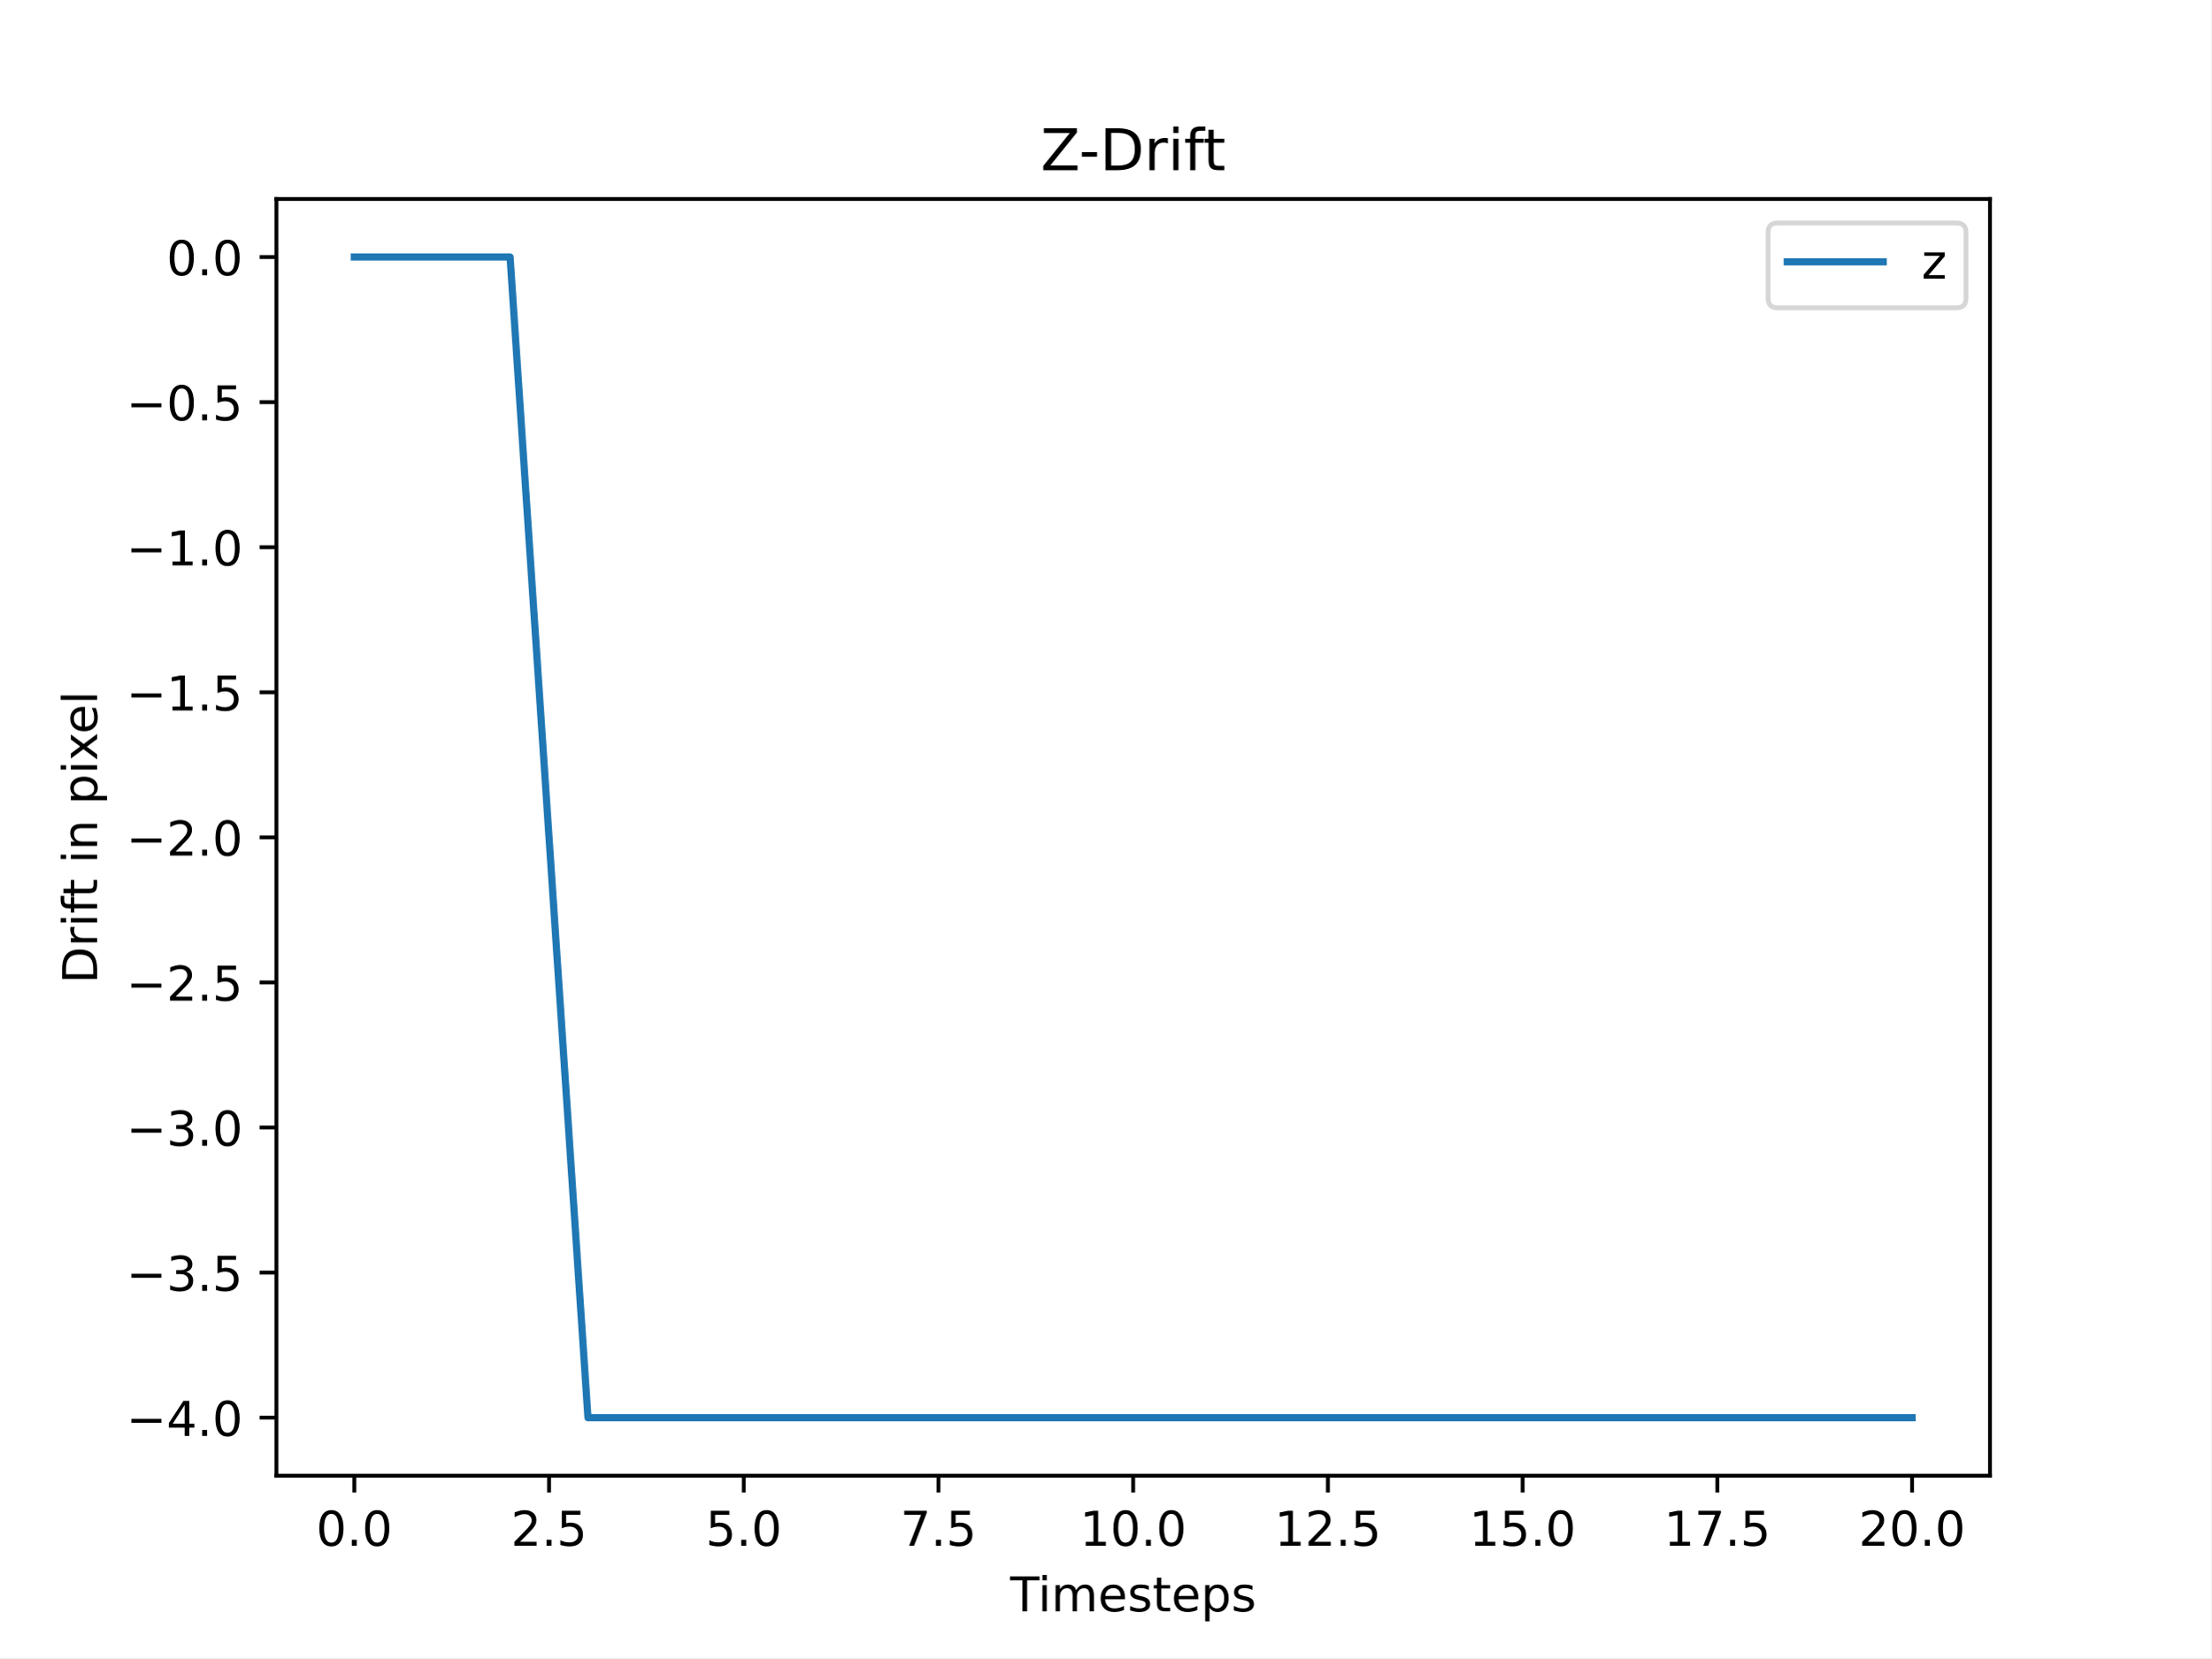
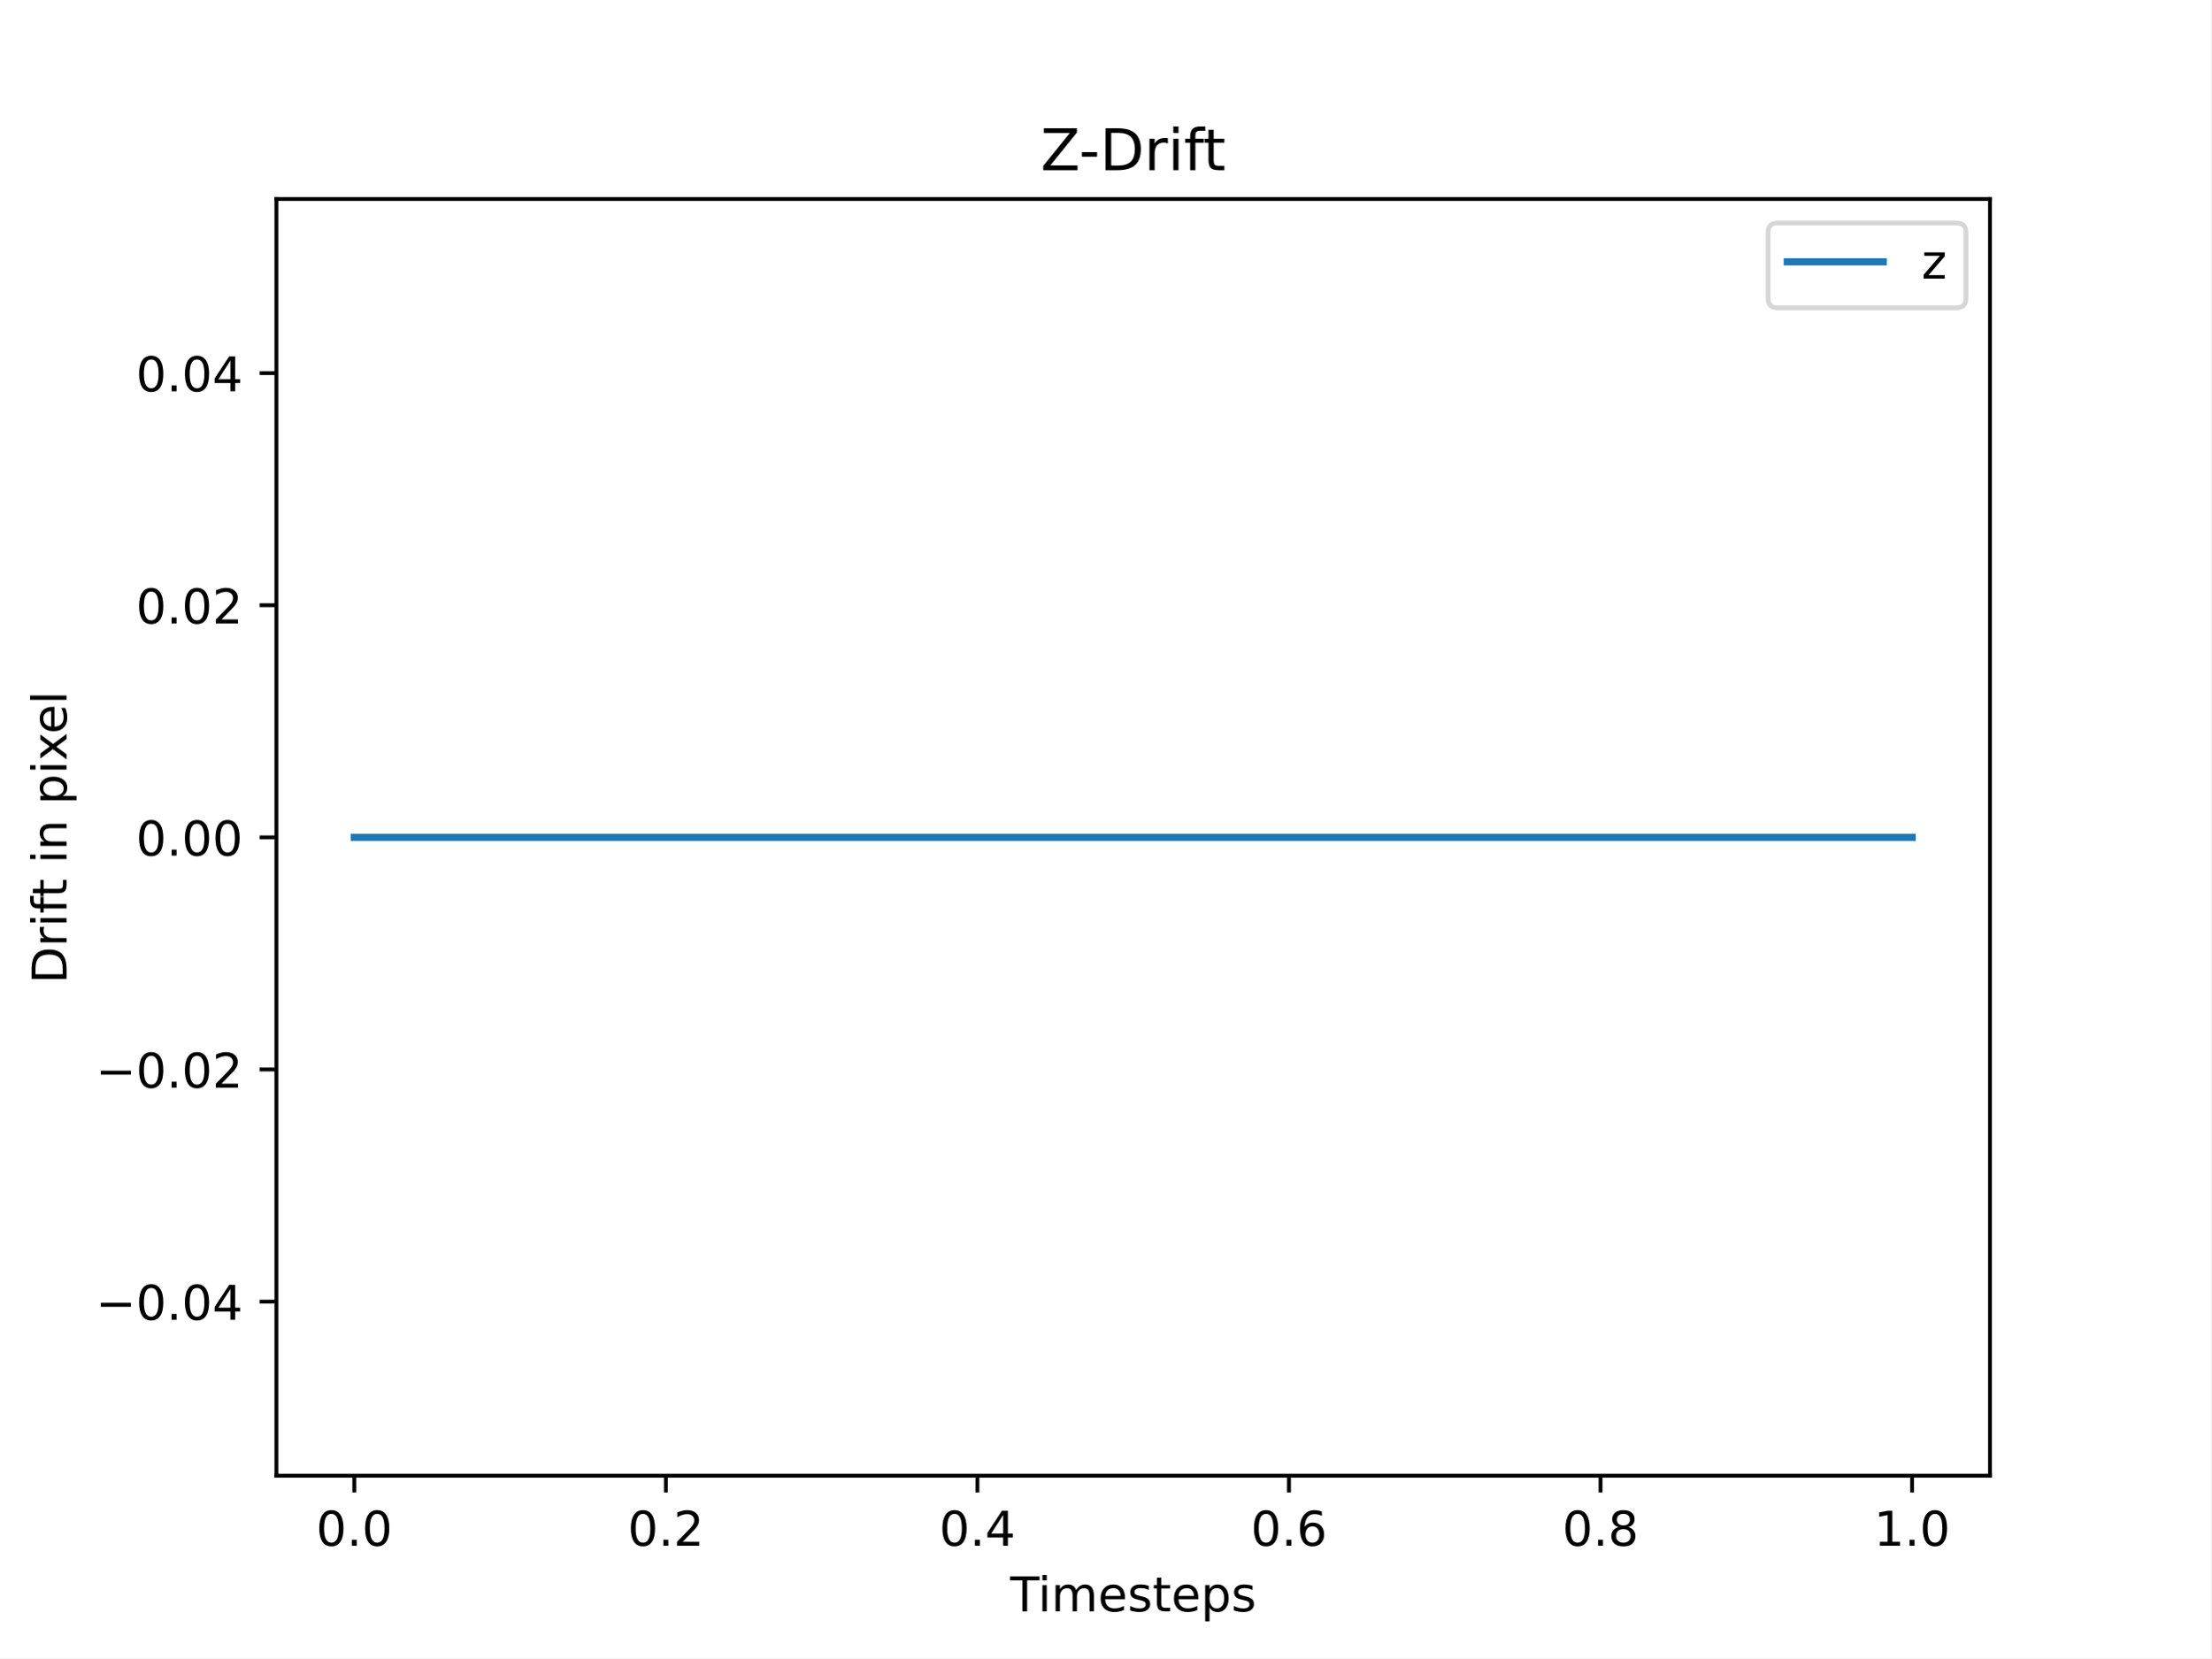
<svg xmlns="http://www.w3.org/2000/svg" xmlns:xlink="http://www.w3.org/1999/xlink" width="460.8pt" height="345.6pt" viewBox="0 0 460.8 345.6" version="1.1">
  <defs>
    <style type="text/css">*{stroke-linejoin: round; stroke-linecap: butt}</style>
  </defs>
  <g id="figure_1">
    <g id="patch_1">
      <path d="M 0 345.6  L 460.8 345.6  L 460.8 0  L 0 0  z " style="fill: #ffffff" />
    </g>
    <g id="axes_1">
      <g id="patch_2">
        <path d="M 57.6 307.584  L 414.72 307.584  L 414.72 41.472  L 57.6 41.472  z " style="fill: #ffffff" />
      </g>
      <g id="matplotlib.axis_1">
        <g id="xtick_1">
          <g id="line2d_1">
            <defs>
-               <path id="m522f5ae86c" d="M 0 0  L 0 3.5  " style="stroke: #000000; stroke-width: 0.8" />
-             </defs>
-             <g>
-               <use xlink:href="#m522f5ae86c" x="73.833" y="307.584" style="stroke: #000000; stroke-width: 0.8" />
+               <path id="ma6474a3405" d="M 0 0  L 0 3.5  " style="stroke: #000000; stroke-width: 0.8" />
+             </defs>
+             <g>
+               <use xlink:href="#ma6474a3405" x="73.833" y="307.584" style="stroke: #000000; stroke-width: 0.8" />
            </g>
          </g>
          <g id="text_1">
            <g transform="translate(65.88116 322.1824) scale(0.1 -0.1)">
              <defs>
                <path id="DejaVuSans-30" d="M 2034 4250  Q 1547 4250 1301 3770  Q 1056 3291 1056 2328  Q 1056 1369 1301 889  Q 1547 409 2034 409  Q 2525 409 2770 889  Q 3016 1369 3016 2328  Q 3016 3291 2770 3770  Q 2525 4250 2034 4250  z M 2034 4750  Q 2819 4750 3233 4129  Q 3647 3509 3647 2328  Q 3647 1150 3233 529  Q 2819 -91 2034 -91  Q 1250 -91 836 529  Q 422 1150 422 2328  Q 422 3509 836 4129  Q 1250 4750 2034 4750  z " transform="scale(0.015625)" />
                <path id="DejaVuSans-2e" d="M 684 794  L 1344 794  L 1344 0  L 684 0  L 684 794  z " transform="scale(0.015625)" />
              </defs>
              <use xlink:href="#DejaVuSans-30" />
              <use xlink:href="#DejaVuSans-2e" transform="translate(63.62305 0)" />
              <use xlink:href="#DejaVuSans-30" transform="translate(95.41016 0)" />
            </g>
          </g>
        </g>
        <g id="xtick_2">
          <g id="line2d_2">
            <g>
-               <use xlink:href="#m522f5ae86c" x="114.415" y="307.584" style="stroke: #000000; stroke-width: 0.8" />
+               <use xlink:href="#ma6474a3405" x="138.764" y="307.584" style="stroke: #000000; stroke-width: 0.8" />
            </g>
          </g>
          <g id="text_2">
-             <g transform="translate(106.463 322.1824) scale(0.1 -0.1)">
+             <g transform="translate(130.8121 322.1824) scale(0.1 -0.1)">
              <defs>
                <path id="DejaVuSans-32" d="M 1228 531  L 3431 531  L 3431 0  L 469 0  L 469 531  Q 828 903 1448 1529  Q 2069 2156 2228 2338  Q 2531 2678 2651 2914  Q 2772 3150 2772 3378  Q 2772 3750 2511 3984  Q 2250 4219 1831 4219  Q 1534 4219 1204 4116  Q 875 4013 500 3803  L 500 4441  Q 881 4594 1212 4672  Q 1544 4750 1819 4750  Q 2544 4750 2975 4387  Q 3406 4025 3406 3419  Q 3406 3131 3298 2873  Q 3191 2616 2906 2266  Q 2828 2175 2409 1742  Q 1991 1309 1228 531  z " transform="scale(0.015625)" />
-                 <path id="DejaVuSans-35" d="M 691 4666  L 3169 4666  L 3169 4134  L 1269 4134  L 1269 2991  Q 1406 3038 1543 3061  Q 1681 3084 1819 3084  Q 2600 3084 3056 2656  Q 3513 2228 3513 1497  Q 3513 744 3044 326  Q 2575 -91 1722 -91  Q 1428 -91 1123 -41  Q 819 9 494 109  L 494 744  Q 775 591 1075 516  Q 1375 441 1709 441  Q 2250 441 2565 725  Q 2881 1009 2881 1497  Q 2881 1984 2565 2268  Q 2250 2553 1709 2553  Q 1456 2553 1204 2497  Q 953 2441 691 2322  L 691 4666  z " transform="scale(0.015625)" />
-               </defs>
-               <use xlink:href="#DejaVuSans-32" />
-               <use xlink:href="#DejaVuSans-2e" transform="translate(63.62305 0)" />
-               <use xlink:href="#DejaVuSans-35" transform="translate(95.41016 0)" />
+               </defs>
+               <use xlink:href="#DejaVuSans-30" />
+               <use xlink:href="#DejaVuSans-2e" transform="translate(63.62305 0)" />
+               <use xlink:href="#DejaVuSans-32" transform="translate(95.41016 0)" />
            </g>
          </g>
        </g>
        <g id="xtick_3">
          <g id="line2d_3">
            <g>
-               <use xlink:href="#m522f5ae86c" x="154.996" y="307.584" style="stroke: #000000; stroke-width: 0.8" />
+               <use xlink:href="#ma6474a3405" x="203.695" y="307.584" style="stroke: #000000; stroke-width: 0.8" />
            </g>
          </g>
          <g id="text_3">
-             <g transform="translate(147.0448 322.1824) scale(0.1 -0.1)">
-               <use xlink:href="#DejaVuSans-35" />
-               <use xlink:href="#DejaVuSans-2e" transform="translate(63.62305 0)" />
-               <use xlink:href="#DejaVuSans-30" transform="translate(95.41016 0)" />
+             <g transform="translate(195.743 322.1824) scale(0.1 -0.1)">
+               <defs>
+                 <path id="DejaVuSans-34" d="M 2419 4116  L 825 1625  L 2419 1625  L 2419 4116  z M 2253 4666  L 3047 4666  L 3047 1625  L 3713 1625  L 3713 1100  L 3047 1100  L 3047 0  L 2419 0  L 2419 1100  L 313 1100  L 313 1709  L 2253 4666  z " transform="scale(0.015625)" />
+               </defs>
+               <use xlink:href="#DejaVuSans-30" />
+               <use xlink:href="#DejaVuSans-2e" transform="translate(63.62305 0)" />
+               <use xlink:href="#DejaVuSans-34" transform="translate(95.41016 0)" />
            </g>
          </g>
        </g>
        <g id="xtick_4">
          <g id="line2d_4">
            <g>
-               <use xlink:href="#m522f5ae86c" x="195.578" y="307.584" style="stroke: #000000; stroke-width: 0.8" />
+               <use xlink:href="#ma6474a3405" x="268.625" y="307.584" style="stroke: #000000; stroke-width: 0.8" />
            </g>
          </g>
          <g id="text_4">
-             <g transform="translate(187.6266 322.1824) scale(0.1 -0.1)">
-               <defs>
-                 <path id="DejaVuSans-37" d="M 525 4666  L 3525 4666  L 3525 4397  L 1831 0  L 1172 0  L 2766 4134  L 525 4134  L 525 4666  z " transform="scale(0.015625)" />
-               </defs>
-               <use xlink:href="#DejaVuSans-37" />
-               <use xlink:href="#DejaVuSans-2e" transform="translate(63.62305 0)" />
-               <use xlink:href="#DejaVuSans-35" transform="translate(95.41016 0)" />
+             <g transform="translate(260.6739 322.1824) scale(0.1 -0.1)">
+               <defs>
+                 <path id="DejaVuSans-36" d="M 2113 2584  Q 1688 2584 1439 2293  Q 1191 2003 1191 1497  Q 1191 994 1439 701  Q 1688 409 2113 409  Q 2538 409 2786 701  Q 3034 994 3034 1497  Q 3034 2003 2786 2293  Q 2538 2584 2113 2584  z M 3366 4563  L 3366 3988  Q 3128 4100 2886 4159  Q 2644 4219 2406 4219  Q 1781 4219 1451 3797  Q 1122 3375 1075 2522  Q 1259 2794 1537 2939  Q 1816 3084 2150 3084  Q 2853 3084 3261 2657  Q 3669 2231 3669 1497  Q 3669 778 3244 343  Q 2819 -91 2113 -91  Q 1303 -91 875 529  Q 447 1150 447 2328  Q 447 3434 972 4092  Q 1497 4750 2381 4750  Q 2619 4750 2861 4703  Q 3103 4656 3366 4563  z " transform="scale(0.015625)" />
+               </defs>
+               <use xlink:href="#DejaVuSans-30" />
+               <use xlink:href="#DejaVuSans-2e" transform="translate(63.62305 0)" />
+               <use xlink:href="#DejaVuSans-36" transform="translate(95.41016 0)" />
            </g>
          </g>
        </g>
        <g id="xtick_5">
          <g id="line2d_5">
            <g>
-               <use xlink:href="#m522f5ae86c" x="236.16" y="307.584" style="stroke: #000000; stroke-width: 0.8" />
+               <use xlink:href="#ma6474a3405" x="333.556" y="307.584" style="stroke: #000000; stroke-width: 0.8" />
            </g>
          </g>
          <g id="text_5">
-             <g transform="translate(225.0272 322.1824) scale(0.1 -0.1)">
-               <defs>
-                 <path id="DejaVuSans-31" d="M 794 531  L 1825 531  L 1825 4091  L 703 3866  L 703 4441  L 1819 4666  L 2450 4666  L 2450 531  L 3481 531  L 3481 0  L 794 0  L 794 531  z " transform="scale(0.015625)" />
-               </defs>
-               <use xlink:href="#DejaVuSans-31" />
-               <use xlink:href="#DejaVuSans-30" transform="translate(63.62305 0)" />
-               <use xlink:href="#DejaVuSans-2e" transform="translate(127.2461 0)" />
-               <use xlink:href="#DejaVuSans-30" transform="translate(159.0332 0)" />
+             <g transform="translate(325.6048 322.1824) scale(0.1 -0.1)">
+               <defs>
+                 <path id="DejaVuSans-38" d="M 2034 2216  Q 1584 2216 1326 1975  Q 1069 1734 1069 1313  Q 1069 891 1326 650  Q 1584 409 2034 409  Q 2484 409 2743 651  Q 3003 894 3003 1313  Q 3003 1734 2745 1975  Q 2488 2216 2034 2216  z M 1403 2484  Q 997 2584 770 2862  Q 544 3141 544 3541  Q 544 4100 942 4425  Q 1341 4750 2034 4750  Q 2731 4750 3128 4425  Q 3525 4100 3525 3541  Q 3525 3141 3298 2862  Q 3072 2584 2669 2484  Q 3125 2378 3379 2068  Q 3634 1759 3634 1313  Q 3634 634 3220 271  Q 2806 -91 2034 -91  Q 1263 -91 848 271  Q 434 634 434 1313  Q 434 1759 690 2068  Q 947 2378 1403 2484  z M 1172 3481  Q 1172 3119 1398 2916  Q 1625 2713 2034 2713  Q 2441 2713 2670 2916  Q 2900 3119 2900 3481  Q 2900 3844 2670 4047  Q 2441 4250 2034 4250  Q 1625 4250 1398 4047  Q 1172 3844 1172 3481  z " transform="scale(0.015625)" />
+               </defs>
+               <use xlink:href="#DejaVuSans-30" />
+               <use xlink:href="#DejaVuSans-2e" transform="translate(63.62305 0)" />
+               <use xlink:href="#DejaVuSans-38" transform="translate(95.41016 0)" />
            </g>
          </g>
        </g>
        <g id="xtick_6">
          <g id="line2d_6">
            <g>
-               <use xlink:href="#m522f5ae86c" x="276.742" y="307.584" style="stroke: #000000; stroke-width: 0.8" />
+               <use xlink:href="#ma6474a3405" x="398.487" y="307.584" style="stroke: #000000; stroke-width: 0.8" />
            </g>
          </g>
          <g id="text_6">
-             <g transform="translate(265.609 322.1824) scale(0.1 -0.1)">
+             <g transform="translate(390.5357 322.1824) scale(0.1 -0.1)">
+               <defs>
+                 <path id="DejaVuSans-31" d="M 794 531  L 1825 531  L 1825 4091  L 703 3866  L 703 4441  L 1819 4666  L 2450 4666  L 2450 531  L 3481 531  L 3481 0  L 794 0  L 794 531  z " transform="scale(0.015625)" />
+               </defs>
              <use xlink:href="#DejaVuSans-31" />
-               <use xlink:href="#DejaVuSans-32" transform="translate(63.62305 0)" />
-               <use xlink:href="#DejaVuSans-2e" transform="translate(127.2461 0)" />
-               <use xlink:href="#DejaVuSans-35" transform="translate(159.0332 0)" />
-             </g>
-           </g>
-         </g>
-         <g id="xtick_7">
-           <g id="line2d_7">
-             <g>
-               <use xlink:href="#m522f5ae86c" x="317.324" y="307.584" style="stroke: #000000; stroke-width: 0.8" />
-             </g>
-           </g>
-           <g id="text_7">
-             <g transform="translate(306.1908 322.1824) scale(0.1 -0.1)">
-               <use xlink:href="#DejaVuSans-31" />
-               <use xlink:href="#DejaVuSans-35" transform="translate(63.62305 0)" />
-               <use xlink:href="#DejaVuSans-2e" transform="translate(127.2461 0)" />
-               <use xlink:href="#DejaVuSans-30" transform="translate(159.0332 0)" />
-             </g>
-           </g>
-         </g>
-         <g id="xtick_8">
-           <g id="line2d_8">
-             <g>
-               <use xlink:href="#m522f5ae86c" x="357.905" y="307.584" style="stroke: #000000; stroke-width: 0.8" />
-             </g>
-           </g>
-           <g id="text_8">
-             <g transform="translate(346.7726 322.1824) scale(0.1 -0.1)">
-               <use xlink:href="#DejaVuSans-31" />
-               <use xlink:href="#DejaVuSans-37" transform="translate(63.62305 0)" />
-               <use xlink:href="#DejaVuSans-2e" transform="translate(127.2461 0)" />
-               <use xlink:href="#DejaVuSans-35" transform="translate(159.0332 0)" />
-             </g>
-           </g>
-         </g>
-         <g id="xtick_9">
-           <g id="line2d_9">
-             <g>
-               <use xlink:href="#m522f5ae86c" x="398.487" y="307.584" style="stroke: #000000; stroke-width: 0.8" />
-             </g>
-           </g>
-           <g id="text_9">
-             <g transform="translate(387.3545 322.1824) scale(0.1 -0.1)">
-               <use xlink:href="#DejaVuSans-32" />
-               <use xlink:href="#DejaVuSans-30" transform="translate(63.62305 0)" />
-               <use xlink:href="#DejaVuSans-2e" transform="translate(127.2461 0)" />
-               <use xlink:href="#DejaVuSans-30" transform="translate(159.0332 0)" />
-             </g>
-           </g>
-         </g>
-         <g id="text_10">
+               <use xlink:href="#DejaVuSans-2e" transform="translate(63.62305 0)" />
+               <use xlink:href="#DejaVuSans-30" transform="translate(95.41016 0)" />
+             </g>
+           </g>
+         </g>
+         <g id="text_7">
          <g transform="translate(210.5061 335.8606) scale(0.1 -0.1)">
            <defs>
              <path id="DejaVuSans-54" d="M -19 4666  L 3928 4666  L 3928 4134  L 2272 4134  L 2272 0  L 1638 0  L 1638 4134  L -19 4134  L -19 4666  z " transform="scale(0.015625)" />
              <path id="DejaVuSans-69" d="M 603 3500  L 1178 3500  L 1178 0  L 603 0  L 603 3500  z M 603 4863  L 1178 4863  L 1178 4134  L 603 4134  L 603 4863  z " transform="scale(0.015625)" />
              <path id="DejaVuSans-6d" d="M 3328 2828  Q 3544 3216 3844 3400  Q 4144 3584 4550 3584  Q 5097 3584 5394 3201  Q 5691 2819 5691 2113  L 5691 0  L 5113 0  L 5113 2094  Q 5113 2597 4934 2840  Q 4756 3084 4391 3084  Q 3944 3084 3684 2787  Q 3425 2491 3425 1978  L 3425 0  L 2847 0  L 2847 2094  Q 2847 2600 2669 2842  Q 2491 3084 2119 3084  Q 1678 3084 1418 2786  Q 1159 2488 1159 1978  L 1159 0  L 581 0  L 581 3500  L 1159 3500  L 1159 2956  Q 1356 3278 1631 3431  Q 1906 3584 2284 3584  Q 2666 3584 2933 3390  Q 3200 3197 3328 2828  z " transform="scale(0.015625)" />
              <path id="DejaVuSans-65" d="M 3597 1894  L 3597 1613  L 953 1613  Q 991 1019 1311 708  Q 1631 397 2203 397  Q 2534 397 2845 478  Q 3156 559 3463 722  L 3463 178  Q 3153 47 2828 -22  Q 2503 -91 2169 -91  Q 1331 -91 842 396  Q 353 884 353 1716  Q 353 2575 817 3079  Q 1281 3584 2069 3584  Q 2775 3584 3186 3129  Q 3597 2675 3597 1894  z M 3022 2063  Q 3016 2534 2758 2815  Q 2500 3097 2075 3097  Q 1594 3097 1305 2825  Q 1016 2553 972 2059  L 3022 2063  z " transform="scale(0.015625)" />
              <path id="DejaVuSans-73" d="M 2834 3397  L 2834 2853  Q 2591 2978 2328 3040  Q 2066 3103 1784 3103  Q 1356 3103 1142 2972  Q 928 2841 928 2578  Q 928 2378 1081 2264  Q 1234 2150 1697 2047  L 1894 2003  Q 2506 1872 2764 1633  Q 3022 1394 3022 966  Q 3022 478 2636 193  Q 2250 -91 1575 -91  Q 1294 -91 989 -36  Q 684 19 347 128  L 347 722  Q 666 556 975 473  Q 1284 391 1588 391  Q 1994 391 2212 530  Q 2431 669 2431 922  Q 2431 1156 2273 1281  Q 2116 1406 1581 1522  L 1381 1569  Q 847 1681 609 1914  Q 372 2147 372 2553  Q 372 3047 722 3315  Q 1072 3584 1716 3584  Q 2034 3584 2315 3537  Q 2597 3491 2834 3397  z " transform="scale(0.015625)" />
              <path id="DejaVuSans-74" d="M 1172 4494  L 1172 3500  L 2356 3500  L 2356 3053  L 1172 3053  L 1172 1153  Q 1172 725 1289 603  Q 1406 481 1766 481  L 2356 481  L 2356 0  L 1766 0  Q 1100 0 847 248  Q 594 497 594 1153  L 594 3053  L 172 3053  L 172 3500  L 594 3500  L 594 4494  L 1172 4494  z " transform="scale(0.015625)" />
              <path id="DejaVuSans-70" d="M 1159 525  L 1159 -1331  L 581 -1331  L 581 3500  L 1159 3500  L 1159 2969  Q 1341 3281 1617 3432  Q 1894 3584 2278 3584  Q 2916 3584 3314 3078  Q 3713 2572 3713 1747  Q 3713 922 3314 415  Q 2916 -91 2278 -91  Q 1894 -91 1617 61  Q 1341 213 1159 525  z M 3116 1747  Q 3116 2381 2855 2742  Q 2594 3103 2138 3103  Q 1681 3103 1420 2742  Q 1159 2381 1159 1747  Q 1159 1113 1420 752  Q 1681 391 2138 391  Q 2594 391 2855 752  Q 3116 1113 3116 1747  z " transform="scale(0.015625)" />
            </defs>
            <use xlink:href="#DejaVuSans-54" />
            <use xlink:href="#DejaVuSans-69" transform="translate(57.95898 0)" />
            <use xlink:href="#DejaVuSans-6d" transform="translate(85.74219 0)" />
            <use xlink:href="#DejaVuSans-65" transform="translate(183.1543 0)" />
            <use xlink:href="#DejaVuSans-73" transform="translate(244.6777 0)" />
            <use xlink:href="#DejaVuSans-74" transform="translate(296.7773 0)" />
            <use xlink:href="#DejaVuSans-65" transform="translate(335.9863 0)" />
            <use xlink:href="#DejaVuSans-70" transform="translate(397.5098 0)" />
            <use xlink:href="#DejaVuSans-73" transform="translate(460.9863 0)" />
          </g>
        </g>
      </g>
      <g id="matplotlib.axis_2">
        <g id="ytick_1">
-           <g id="line2d_10">
-             <defs>
-               <path id="mb7d7c03140" d="M 0 0  L -3.5 0  " style="stroke: #000000; stroke-width: 0.8" />
-             </defs>
-             <g>
-               <use xlink:href="#mb7d7c03140" x="57.6" y="295.488" style="stroke: #000000; stroke-width: 0.8" />
-             </g>
-           </g>
-           <g id="text_11">
-             <g transform="translate(26.31719 299.2872) scale(0.1 -0.1)">
+           <g id="line2d_7">
+             <defs>
+               <path id="m5d38844bef" d="M 0 0  L -3.5 0  " style="stroke: #000000; stroke-width: 0.8" />
+             </defs>
+             <g>
+               <use xlink:href="#m5d38844bef" x="57.6" y="271.296" style="stroke: #000000; stroke-width: 0.8" />
+             </g>
+           </g>
+           <g id="text_8">
+             <g transform="translate(19.95469 275.0952) scale(0.1 -0.1)">
              <defs>
                <path id="DejaVuSans-2212" d="M 678 2272  L 4684 2272  L 4684 1741  L 678 1741  L 678 2272  z " transform="scale(0.015625)" />
-                 <path id="DejaVuSans-34" d="M 2419 4116  L 825 1625  L 2419 1625  L 2419 4116  z M 2253 4666  L 3047 4666  L 3047 1625  L 3713 1625  L 3713 1100  L 3047 1100  L 3047 0  L 2419 0  L 2419 1100  L 313 1100  L 313 1709  L 2253 4666  z " transform="scale(0.015625)" />
-               </defs>
-               <use xlink:href="#DejaVuSans-2212" />
-               <use xlink:href="#DejaVuSans-34" transform="translate(83.78906 0)" />
-               <use xlink:href="#DejaVuSans-2e" transform="translate(147.4121 0)" />
-               <use xlink:href="#DejaVuSans-30" transform="translate(179.1992 0)" />
-             </g>
-           </g>
-         </g>
-         <g id="ytick_2">
-           <g id="line2d_11">
-             <g>
-               <use xlink:href="#mb7d7c03140" x="57.6" y="265.248" style="stroke: #000000; stroke-width: 0.8" />
-             </g>
-           </g>
-           <g id="text_12">
-             <g transform="translate(26.31719 269.0472) scale(0.1 -0.1)">
-               <defs>
-                 <path id="DejaVuSans-33" d="M 2597 2516  Q 3050 2419 3304 2112  Q 3559 1806 3559 1356  Q 3559 666 3084 287  Q 2609 -91 1734 -91  Q 1441 -91 1130 -33  Q 819 25 488 141  L 488 750  Q 750 597 1062 519  Q 1375 441 1716 441  Q 2309 441 2620 675  Q 2931 909 2931 1356  Q 2931 1769 2642 2001  Q 2353 2234 1838 2234  L 1294 2234  L 1294 2753  L 1863 2753  Q 2328 2753 2575 2939  Q 2822 3125 2822 3475  Q 2822 3834 2567 4026  Q 2313 4219 1838 4219  Q 1578 4219 1281 4162  Q 984 4106 628 3988  L 628 4550  Q 988 4650 1302 4700  Q 1616 4750 1894 4750  Q 2613 4750 3031 4423  Q 3450 4097 3450 3541  Q 3450 3153 3228 2886  Q 3006 2619 2597 2516  z " transform="scale(0.015625)" />
-               </defs>
-               <use xlink:href="#DejaVuSans-2212" />
-               <use xlink:href="#DejaVuSans-33" transform="translate(83.78906 0)" />
-               <use xlink:href="#DejaVuSans-2e" transform="translate(147.4121 0)" />
-               <use xlink:href="#DejaVuSans-35" transform="translate(179.1992 0)" />
-             </g>
-           </g>
-         </g>
-         <g id="ytick_3">
-           <g id="line2d_12">
-             <g>
-               <use xlink:href="#mb7d7c03140" x="57.6" y="235.008" style="stroke: #000000; stroke-width: 0.8" />
-             </g>
-           </g>
-           <g id="text_13">
-             <g transform="translate(26.31719 238.8072) scale(0.1 -0.1)">
-               <use xlink:href="#DejaVuSans-2212" />
-               <use xlink:href="#DejaVuSans-33" transform="translate(83.78906 0)" />
-               <use xlink:href="#DejaVuSans-2e" transform="translate(147.4121 0)" />
-               <use xlink:href="#DejaVuSans-30" transform="translate(179.1992 0)" />
-             </g>
-           </g>
-         </g>
-         <g id="ytick_4">
-           <g id="line2d_13">
-             <g>
-               <use xlink:href="#mb7d7c03140" x="57.6" y="204.768" style="stroke: #000000; stroke-width: 0.8" />
-             </g>
-           </g>
-           <g id="text_14">
-             <g transform="translate(26.31719 208.5672) scale(0.1 -0.1)">
-               <use xlink:href="#DejaVuSans-2212" />
-               <use xlink:href="#DejaVuSans-32" transform="translate(83.78906 0)" />
-               <use xlink:href="#DejaVuSans-2e" transform="translate(147.4121 0)" />
-               <use xlink:href="#DejaVuSans-35" transform="translate(179.1992 0)" />
-             </g>
-           </g>
-         </g>
-         <g id="ytick_5">
-           <g id="line2d_14">
-             <g>
-               <use xlink:href="#mb7d7c03140" x="57.6" y="174.528" style="stroke: #000000; stroke-width: 0.8" />
-             </g>
-           </g>
-           <g id="text_15">
-             <g transform="translate(26.31719 178.3272) scale(0.1 -0.1)">
-               <use xlink:href="#DejaVuSans-2212" />
-               <use xlink:href="#DejaVuSans-32" transform="translate(83.78906 0)" />
-               <use xlink:href="#DejaVuSans-2e" transform="translate(147.4121 0)" />
-               <use xlink:href="#DejaVuSans-30" transform="translate(179.1992 0)" />
-             </g>
-           </g>
-         </g>
-         <g id="ytick_6">
-           <g id="line2d_15">
-             <g>
-               <use xlink:href="#mb7d7c03140" x="57.6" y="144.288" style="stroke: #000000; stroke-width: 0.8" />
-             </g>
-           </g>
-           <g id="text_16">
-             <g transform="translate(26.31719 148.0872) scale(0.1 -0.1)">
-               <use xlink:href="#DejaVuSans-2212" />
-               <use xlink:href="#DejaVuSans-31" transform="translate(83.78906 0)" />
-               <use xlink:href="#DejaVuSans-2e" transform="translate(147.4121 0)" />
-               <use xlink:href="#DejaVuSans-35" transform="translate(179.1992 0)" />
-             </g>
-           </g>
-         </g>
-         <g id="ytick_7">
-           <g id="line2d_16">
-             <g>
-               <use xlink:href="#mb7d7c03140" x="57.6" y="114.048" style="stroke: #000000; stroke-width: 0.8" />
-             </g>
-           </g>
-           <g id="text_17">
-             <g transform="translate(26.31719 117.8472) scale(0.1 -0.1)">
-               <use xlink:href="#DejaVuSans-2212" />
-               <use xlink:href="#DejaVuSans-31" transform="translate(83.78906 0)" />
-               <use xlink:href="#DejaVuSans-2e" transform="translate(147.4121 0)" />
-               <use xlink:href="#DejaVuSans-30" transform="translate(179.1992 0)" />
-             </g>
-           </g>
-         </g>
-         <g id="ytick_8">
-           <g id="line2d_17">
-             <g>
-               <use xlink:href="#mb7d7c03140" x="57.6" y="83.808" style="stroke: #000000; stroke-width: 0.8" />
-             </g>
-           </g>
-           <g id="text_18">
-             <g transform="translate(26.31719 87.60722) scale(0.1 -0.1)">
+               </defs>
              <use xlink:href="#DejaVuSans-2212" />
              <use xlink:href="#DejaVuSans-30" transform="translate(83.78906 0)" />
              <use xlink:href="#DejaVuSans-2e" transform="translate(147.4121 0)" />
-               <use xlink:href="#DejaVuSans-35" transform="translate(179.1992 0)" />
-             </g>
-           </g>
-         </g>
-         <g id="ytick_9">
-           <g id="line2d_18">
-             <g>
-               <use xlink:href="#mb7d7c03140" x="57.6" y="53.568" style="stroke: #000000; stroke-width: 0.8" />
-             </g>
-           </g>
-           <g id="text_19">
-             <g transform="translate(34.69687 57.36722) scale(0.1 -0.1)">
-               <use xlink:href="#DejaVuSans-30" />
-               <use xlink:href="#DejaVuSans-2e" transform="translate(63.62305 0)" />
-               <use xlink:href="#DejaVuSans-30" transform="translate(95.41016 0)" />
-             </g>
-           </g>
-         </g>
-         <g id="text_20">
-           <g transform="translate(20.2375 205.0233) rotate(-90) scale(0.1 -0.1)">
+               <use xlink:href="#DejaVuSans-30" transform="translate(179.1992 0)" />
+               <use xlink:href="#DejaVuSans-34" transform="translate(242.8223 0)" />
+             </g>
+           </g>
+         </g>
+         <g id="ytick_2">
+           <g id="line2d_8">
+             <g>
+               <use xlink:href="#m5d38844bef" x="57.6" y="222.912" style="stroke: #000000; stroke-width: 0.8" />
+             </g>
+           </g>
+           <g id="text_9">
+             <g transform="translate(19.95469 226.7112) scale(0.1 -0.1)">
+               <use xlink:href="#DejaVuSans-2212" />
+               <use xlink:href="#DejaVuSans-30" transform="translate(83.78906 0)" />
+               <use xlink:href="#DejaVuSans-2e" transform="translate(147.4121 0)" />
+               <use xlink:href="#DejaVuSans-30" transform="translate(179.1992 0)" />
+               <use xlink:href="#DejaVuSans-32" transform="translate(242.8223 0)" />
+             </g>
+           </g>
+         </g>
+         <g id="ytick_3">
+           <g id="line2d_9">
+             <g>
+               <use xlink:href="#m5d38844bef" x="57.6" y="174.528" style="stroke: #000000; stroke-width: 0.8" />
+             </g>
+           </g>
+           <g id="text_10">
+             <g transform="translate(28.33438 178.3272) scale(0.1 -0.1)">
+               <use xlink:href="#DejaVuSans-30" />
+               <use xlink:href="#DejaVuSans-2e" transform="translate(63.62305 0)" />
+               <use xlink:href="#DejaVuSans-30" transform="translate(95.41016 0)" />
+               <use xlink:href="#DejaVuSans-30" transform="translate(159.0332 0)" />
+             </g>
+           </g>
+         </g>
+         <g id="ytick_4">
+           <g id="line2d_10">
+             <g>
+               <use xlink:href="#m5d38844bef" x="57.6" y="126.144" style="stroke: #000000; stroke-width: 0.8" />
+             </g>
+           </g>
+           <g id="text_11">
+             <g transform="translate(28.33438 129.9432) scale(0.1 -0.1)">
+               <use xlink:href="#DejaVuSans-30" />
+               <use xlink:href="#DejaVuSans-2e" transform="translate(63.62305 0)" />
+               <use xlink:href="#DejaVuSans-30" transform="translate(95.41016 0)" />
+               <use xlink:href="#DejaVuSans-32" transform="translate(159.0332 0)" />
+             </g>
+           </g>
+         </g>
+         <g id="ytick_5">
+           <g id="line2d_11">
+             <g>
+               <use xlink:href="#m5d38844bef" x="57.6" y="77.76" style="stroke: #000000; stroke-width: 0.8" />
+             </g>
+           </g>
+           <g id="text_12">
+             <g transform="translate(28.33438 81.55922) scale(0.1 -0.1)">
+               <use xlink:href="#DejaVuSans-30" />
+               <use xlink:href="#DejaVuSans-2e" transform="translate(63.62305 0)" />
+               <use xlink:href="#DejaVuSans-30" transform="translate(95.41016 0)" />
+               <use xlink:href="#DejaVuSans-34" transform="translate(159.0332 0)" />
+             </g>
+           </g>
+         </g>
+         <g id="text_13">
+           <g transform="translate(13.875 205.0233) rotate(-90) scale(0.1 -0.1)">
            <defs>
              <path id="DejaVuSans-44" d="M 1259 4147  L 1259 519  L 2022 519  Q 2988 519 3436 956  Q 3884 1394 3884 2338  Q 3884 3275 3436 3711  Q 2988 4147 2022 4147  L 1259 4147  z M 628 4666  L 1925 4666  Q 3281 4666 3915 4102  Q 4550 3538 4550 2338  Q 4550 1131 3912 565  Q 3275 0 1925 0  L 628 0  L 628 4666  z " transform="scale(0.015625)" />
              <path id="DejaVuSans-72" d="M 2631 2963  Q 2534 3019 2420 3045  Q 2306 3072 2169 3072  Q 1681 3072 1420 2755  Q 1159 2438 1159 1844  L 1159 0  L 581 0  L 581 3500  L 1159 3500  L 1159 2956  Q 1341 3275 1631 3429  Q 1922 3584 2338 3584  Q 2397 3584 2469 3576  Q 2541 3569 2628 3553  L 2631 2963  z " transform="scale(0.015625)" />
              <path id="DejaVuSans-66" d="M 2375 4863  L 2375 4384  L 1825 4384  Q 1516 4384 1395 4259  Q 1275 4134 1275 3809  L 1275 3500  L 2222 3500  L 2222 3053  L 1275 3053  L 1275 0  L 697 0  L 697 3053  L 147 3053  L 147 3500  L 697 3500  L 697 3744  Q 697 4328 969 4595  Q 1241 4863 1831 4863  L 2375 4863  z " transform="scale(0.015625)" />
              <path id="DejaVuSans-20" transform="scale(0.015625)" />
              <path id="DejaVuSans-6e" d="M 3513 2113  L 3513 0  L 2938 0  L 2938 2094  Q 2938 2591 2744 2837  Q 2550 3084 2163 3084  Q 1697 3084 1428 2787  Q 1159 2491 1159 1978  L 1159 0  L 581 0  L 581 3500  L 1159 3500  L 1159 2956  Q 1366 3272 1645 3428  Q 1925 3584 2291 3584  Q 2894 3584 3203 3211  Q 3513 2838 3513 2113  z " transform="scale(0.015625)" />
              <path id="DejaVuSans-78" d="M 3513 3500  L 2247 1797  L 3578 0  L 2900 0  L 1881 1375  L 863 0  L 184 0  L 1544 1831  L 300 3500  L 978 3500  L 1906 2253  L 2834 3500  L 3513 3500  z " transform="scale(0.015625)" />
              <path id="DejaVuSans-6c" d="M 603 4863  L 1178 4863  L 1178 0  L 603 0  L 603 4863  z " transform="scale(0.015625)" />
            </defs>
            <use xlink:href="#DejaVuSans-44" />
            <use xlink:href="#DejaVuSans-72" transform="translate(77.00195 0)" />
            <use xlink:href="#DejaVuSans-69" transform="translate(118.1152 0)" />
            <use xlink:href="#DejaVuSans-66" transform="translate(145.8984 0)" />
            <use xlink:href="#DejaVuSans-74" transform="translate(179.3535 0)" />
            <use xlink:href="#DejaVuSans-20" transform="translate(218.5625 0)" />
            <use xlink:href="#DejaVuSans-69" transform="translate(250.3496 0)" />
            <use xlink:href="#DejaVuSans-6e" transform="translate(278.1328 0)" />
            <use xlink:href="#DejaVuSans-20" transform="translate(341.5117 0)" />
            <use xlink:href="#DejaVuSans-70" transform="translate(373.2988 0)" />
            <use xlink:href="#DejaVuSans-69" transform="translate(436.7754 0)" />
            <use xlink:href="#DejaVuSans-78" transform="translate(464.5586 0)" />
            <use xlink:href="#DejaVuSans-65" transform="translate(520.6133 0)" />
            <use xlink:href="#DejaVuSans-6c" transform="translate(582.1367 0)" />
          </g>
        </g>
      </g>
-       <g id="line2d_19">
-         <path d="M 73.833 53.568  L 90.065 53.568  L 106.298 53.568  L 122.531 295.488  L 138.764 295.488  L 154.996 295.488  L 171.229 295.488  L 187.462 295.488  L 203.695 295.488  L 219.927 295.488  L 236.16 295.488  L 252.393 295.488  L 268.625 295.488  L 284.858 295.488  L 301.091 295.488  L 317.324 295.488  L 333.556 295.488  L 349.789 295.488  L 366.022 295.488  L 382.255 295.488  L 398.487 295.488  " clip-path="url(#pc7ec5f5c50)" style="fill: none; stroke: #1f77b4; stroke-width: 1.5; stroke-linecap: square" />
+       <g id="line2d_12">
+         <path d="M 73.833 174.528  L 398.487 174.528  " clip-path="url(#p403c3be360)" style="fill: none; stroke: #1f77b4; stroke-width: 1.5; stroke-linecap: square" />
      </g>
      <g id="patch_3">
        <path d="M 57.6 307.584  L 57.6 41.472  " style="fill: none; stroke: #000000; stroke-width: 0.8; stroke-linejoin: miter; stroke-linecap: square" />
      </g>
      <g id="patch_4">
        <path d="M 414.72 307.584  L 414.72 41.472  " style="fill: none; stroke: #000000; stroke-width: 0.8; stroke-linejoin: miter; stroke-linecap: square" />
      </g>
      <g id="patch_5">
        <path d="M 57.6 307.584  L 414.72 307.584  " style="fill: none; stroke: #000000; stroke-width: 0.8; stroke-linejoin: miter; stroke-linecap: square" />
      </g>
      <g id="patch_6">
        <path d="M 57.6 41.472  L 414.72 41.472  " style="fill: none; stroke: #000000; stroke-width: 0.8; stroke-linejoin: miter; stroke-linecap: square" />
      </g>
-       <g id="text_21">
+       <g id="text_14">
        <g transform="translate(216.8775 35.472) scale(0.12 -0.12)">
          <defs>
            <path id="DejaVuSans-5a" d="M 359 4666  L 4025 4666  L 4025 4184  L 1075 531  L 4097 531  L 4097 0  L 288 0  L 288 481  L 3238 4134  L 359 4134  L 359 4666  z " transform="scale(0.015625)" />
            <path id="DejaVuSans-2d" d="M 313 2009  L 1997 2009  L 1997 1497  L 313 1497  L 313 2009  z " transform="scale(0.015625)" />
          </defs>
          <use xlink:href="#DejaVuSans-5a" />
          <use xlink:href="#DejaVuSans-2d" transform="translate(66.75586 0)" />
          <use xlink:href="#DejaVuSans-44" transform="translate(102.8398 0)" />
          <use xlink:href="#DejaVuSans-72" transform="translate(179.8418 0)" />
          <use xlink:href="#DejaVuSans-69" transform="translate(220.9551 0)" />
          <use xlink:href="#DejaVuSans-66" transform="translate(248.7383 0)" />
          <use xlink:href="#DejaVuSans-74" transform="translate(282.1934 0)" />
        </g>
      </g>
      <g id="legend_1">
        <g id="patch_7">
          <path d="M 370.472 64.15  L 407.72 64.15  Q 409.72 64.15 409.72 62.15  L 409.72 48.472  Q 409.72 46.472 407.72 46.472  L 370.472 46.472  Q 368.472 46.472 368.472 48.472  L 368.472 62.15  Q 368.472 64.15 370.472 64.15  z " style="fill: #ffffff; opacity: 0.8; stroke: #cccccc; stroke-linejoin: miter" />
        </g>
-         <g id="line2d_20">
+         <g id="line2d_13">
          <path d="M 372.472 54.57  L 382.472 54.57  L 392.472 54.57  " style="fill: none; stroke: #1f77b4; stroke-width: 1.5; stroke-linecap: square" />
        </g>
-         <g id="text_22">
+         <g id="text_15">
          <g transform="translate(400.4716 58.07044) scale(0.1 -0.1)">
            <defs>
              <path id="DejaVuSans-7a" d="M 353 3500  L 3084 3500  L 3084 2975  L 922 459  L 3084 459  L 3084 0  L 275 0  L 275 525  L 2438 3041  L 353 3041  L 353 3500  z " transform="scale(0.015625)" />
            </defs>
            <use xlink:href="#DejaVuSans-7a" />
          </g>
        </g>
      </g>
    </g>
  </g>
  <defs>
-     <clipPath id="pc7ec5f5c50">
+     <clipPath id="p403c3be360">
      <rect x="57.6" y="41.472" width="357.12" height="266.112" />
    </clipPath>
  </defs>
</svg>
